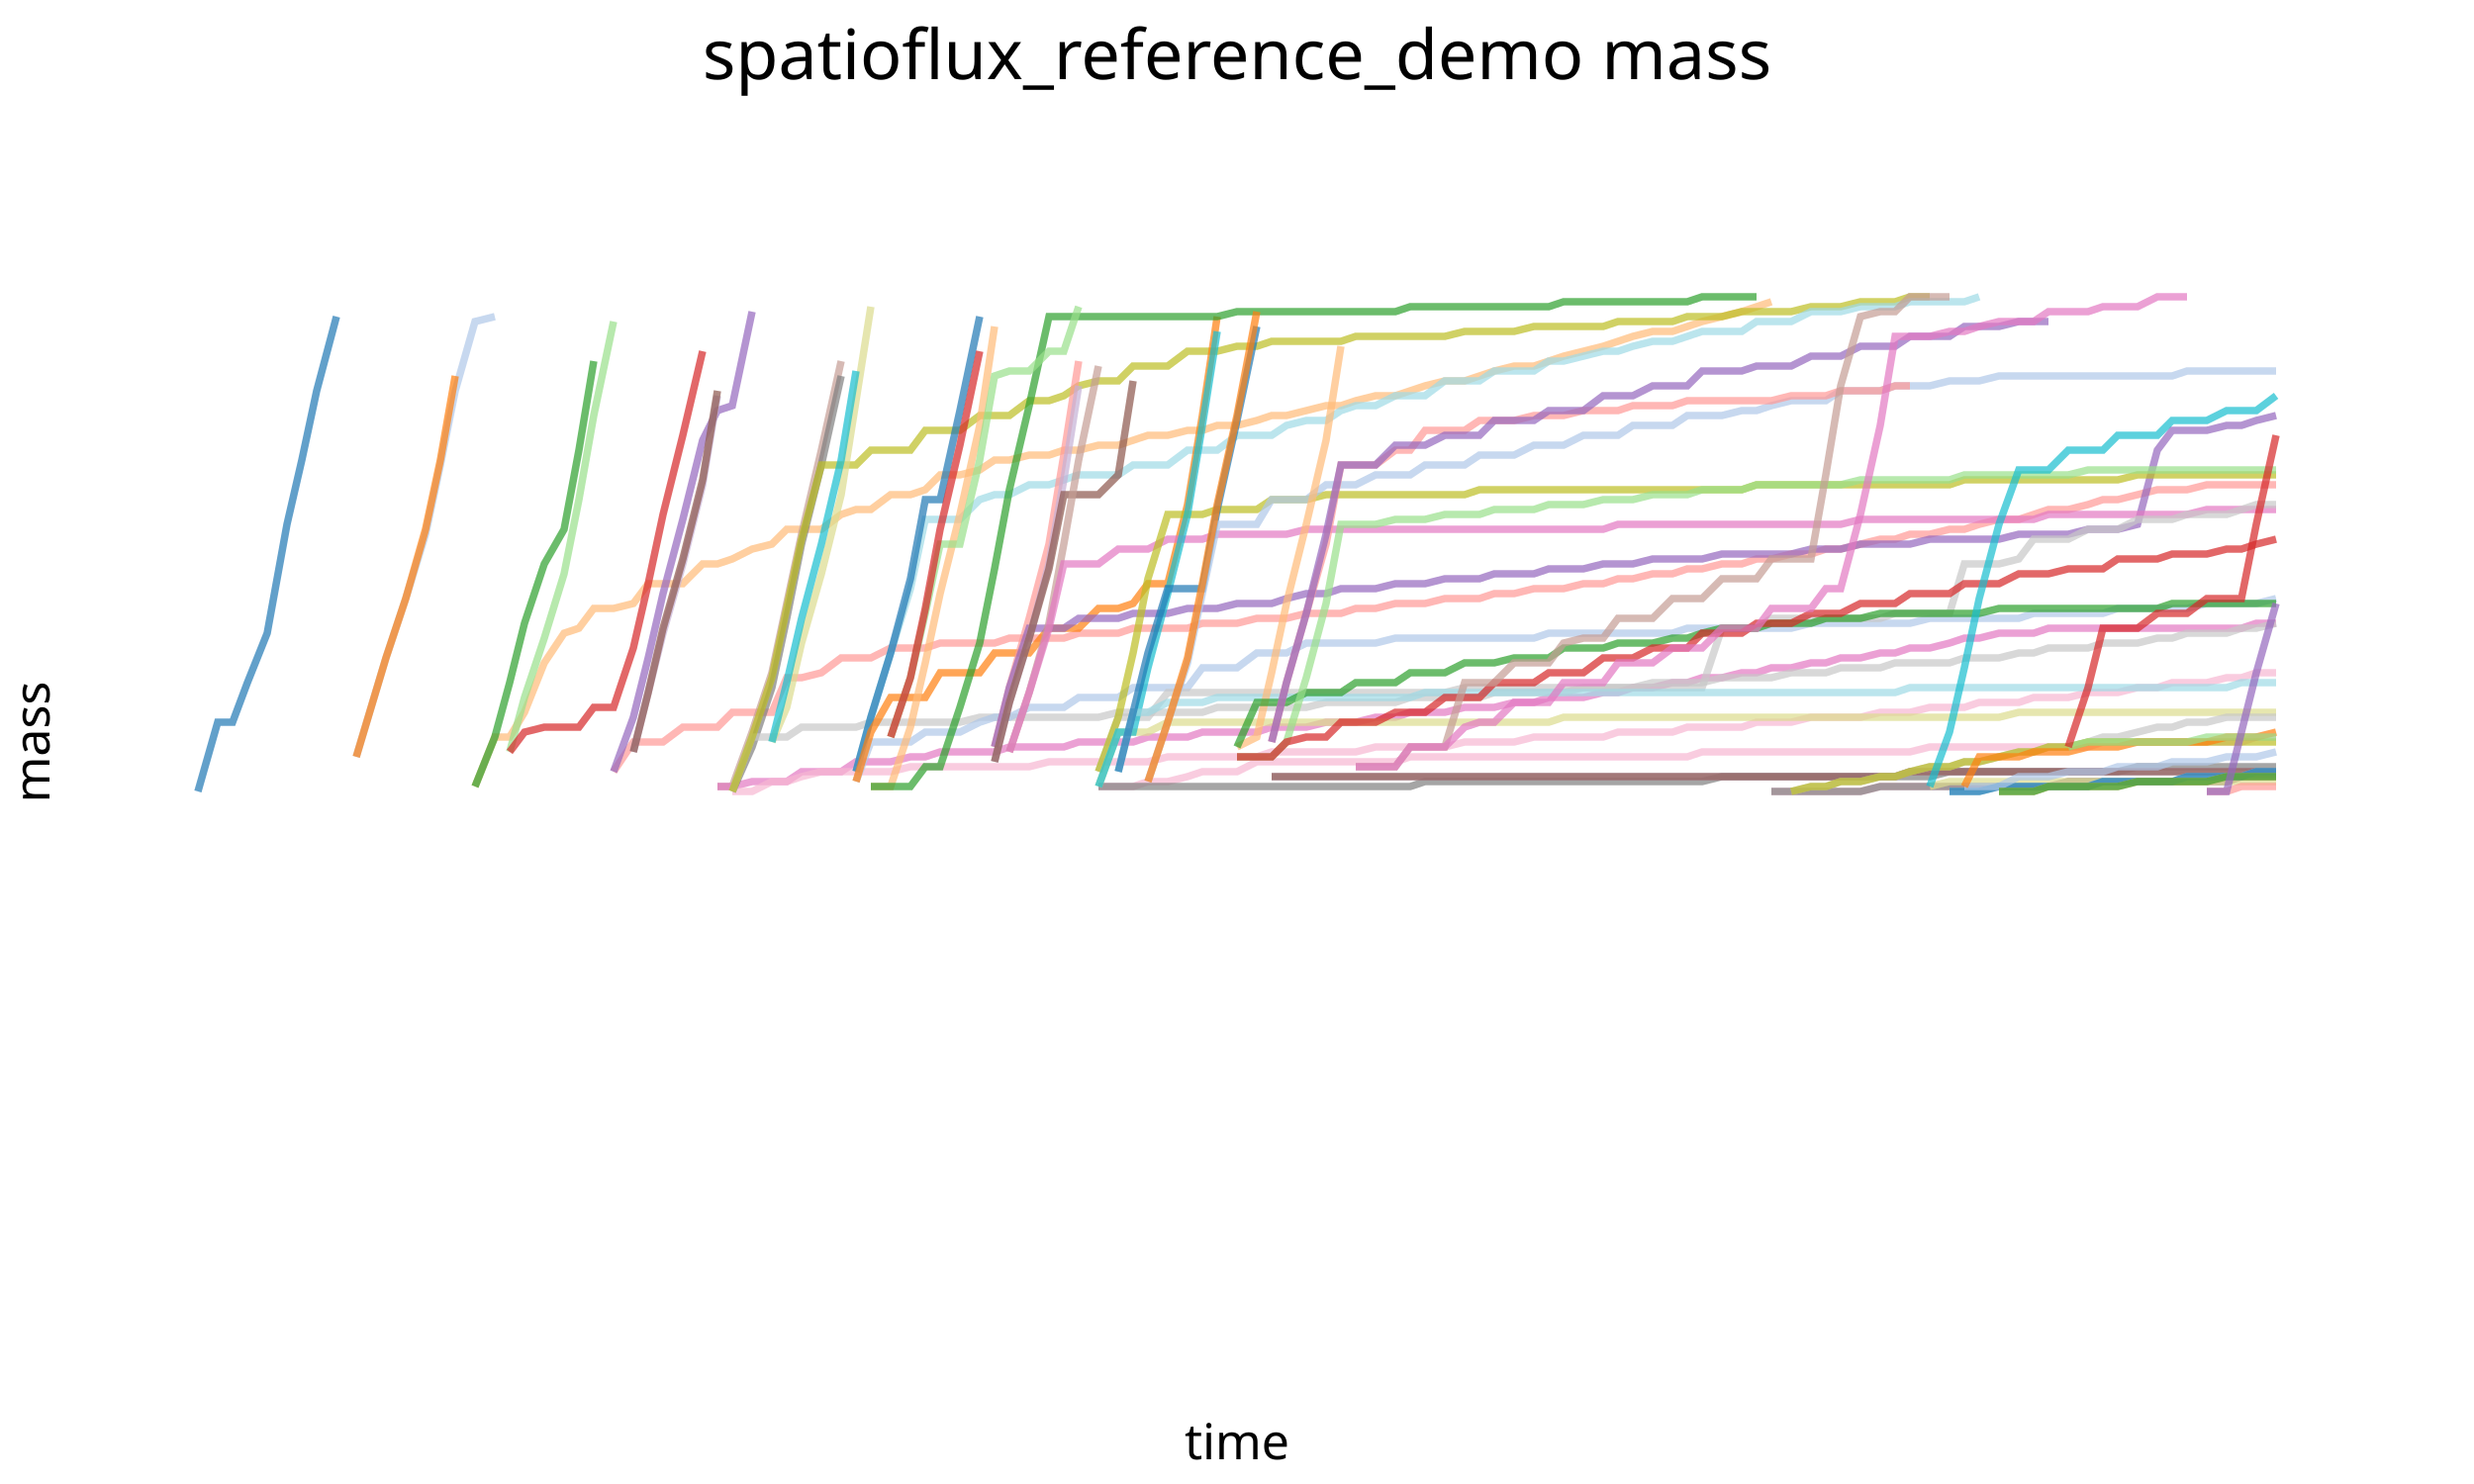
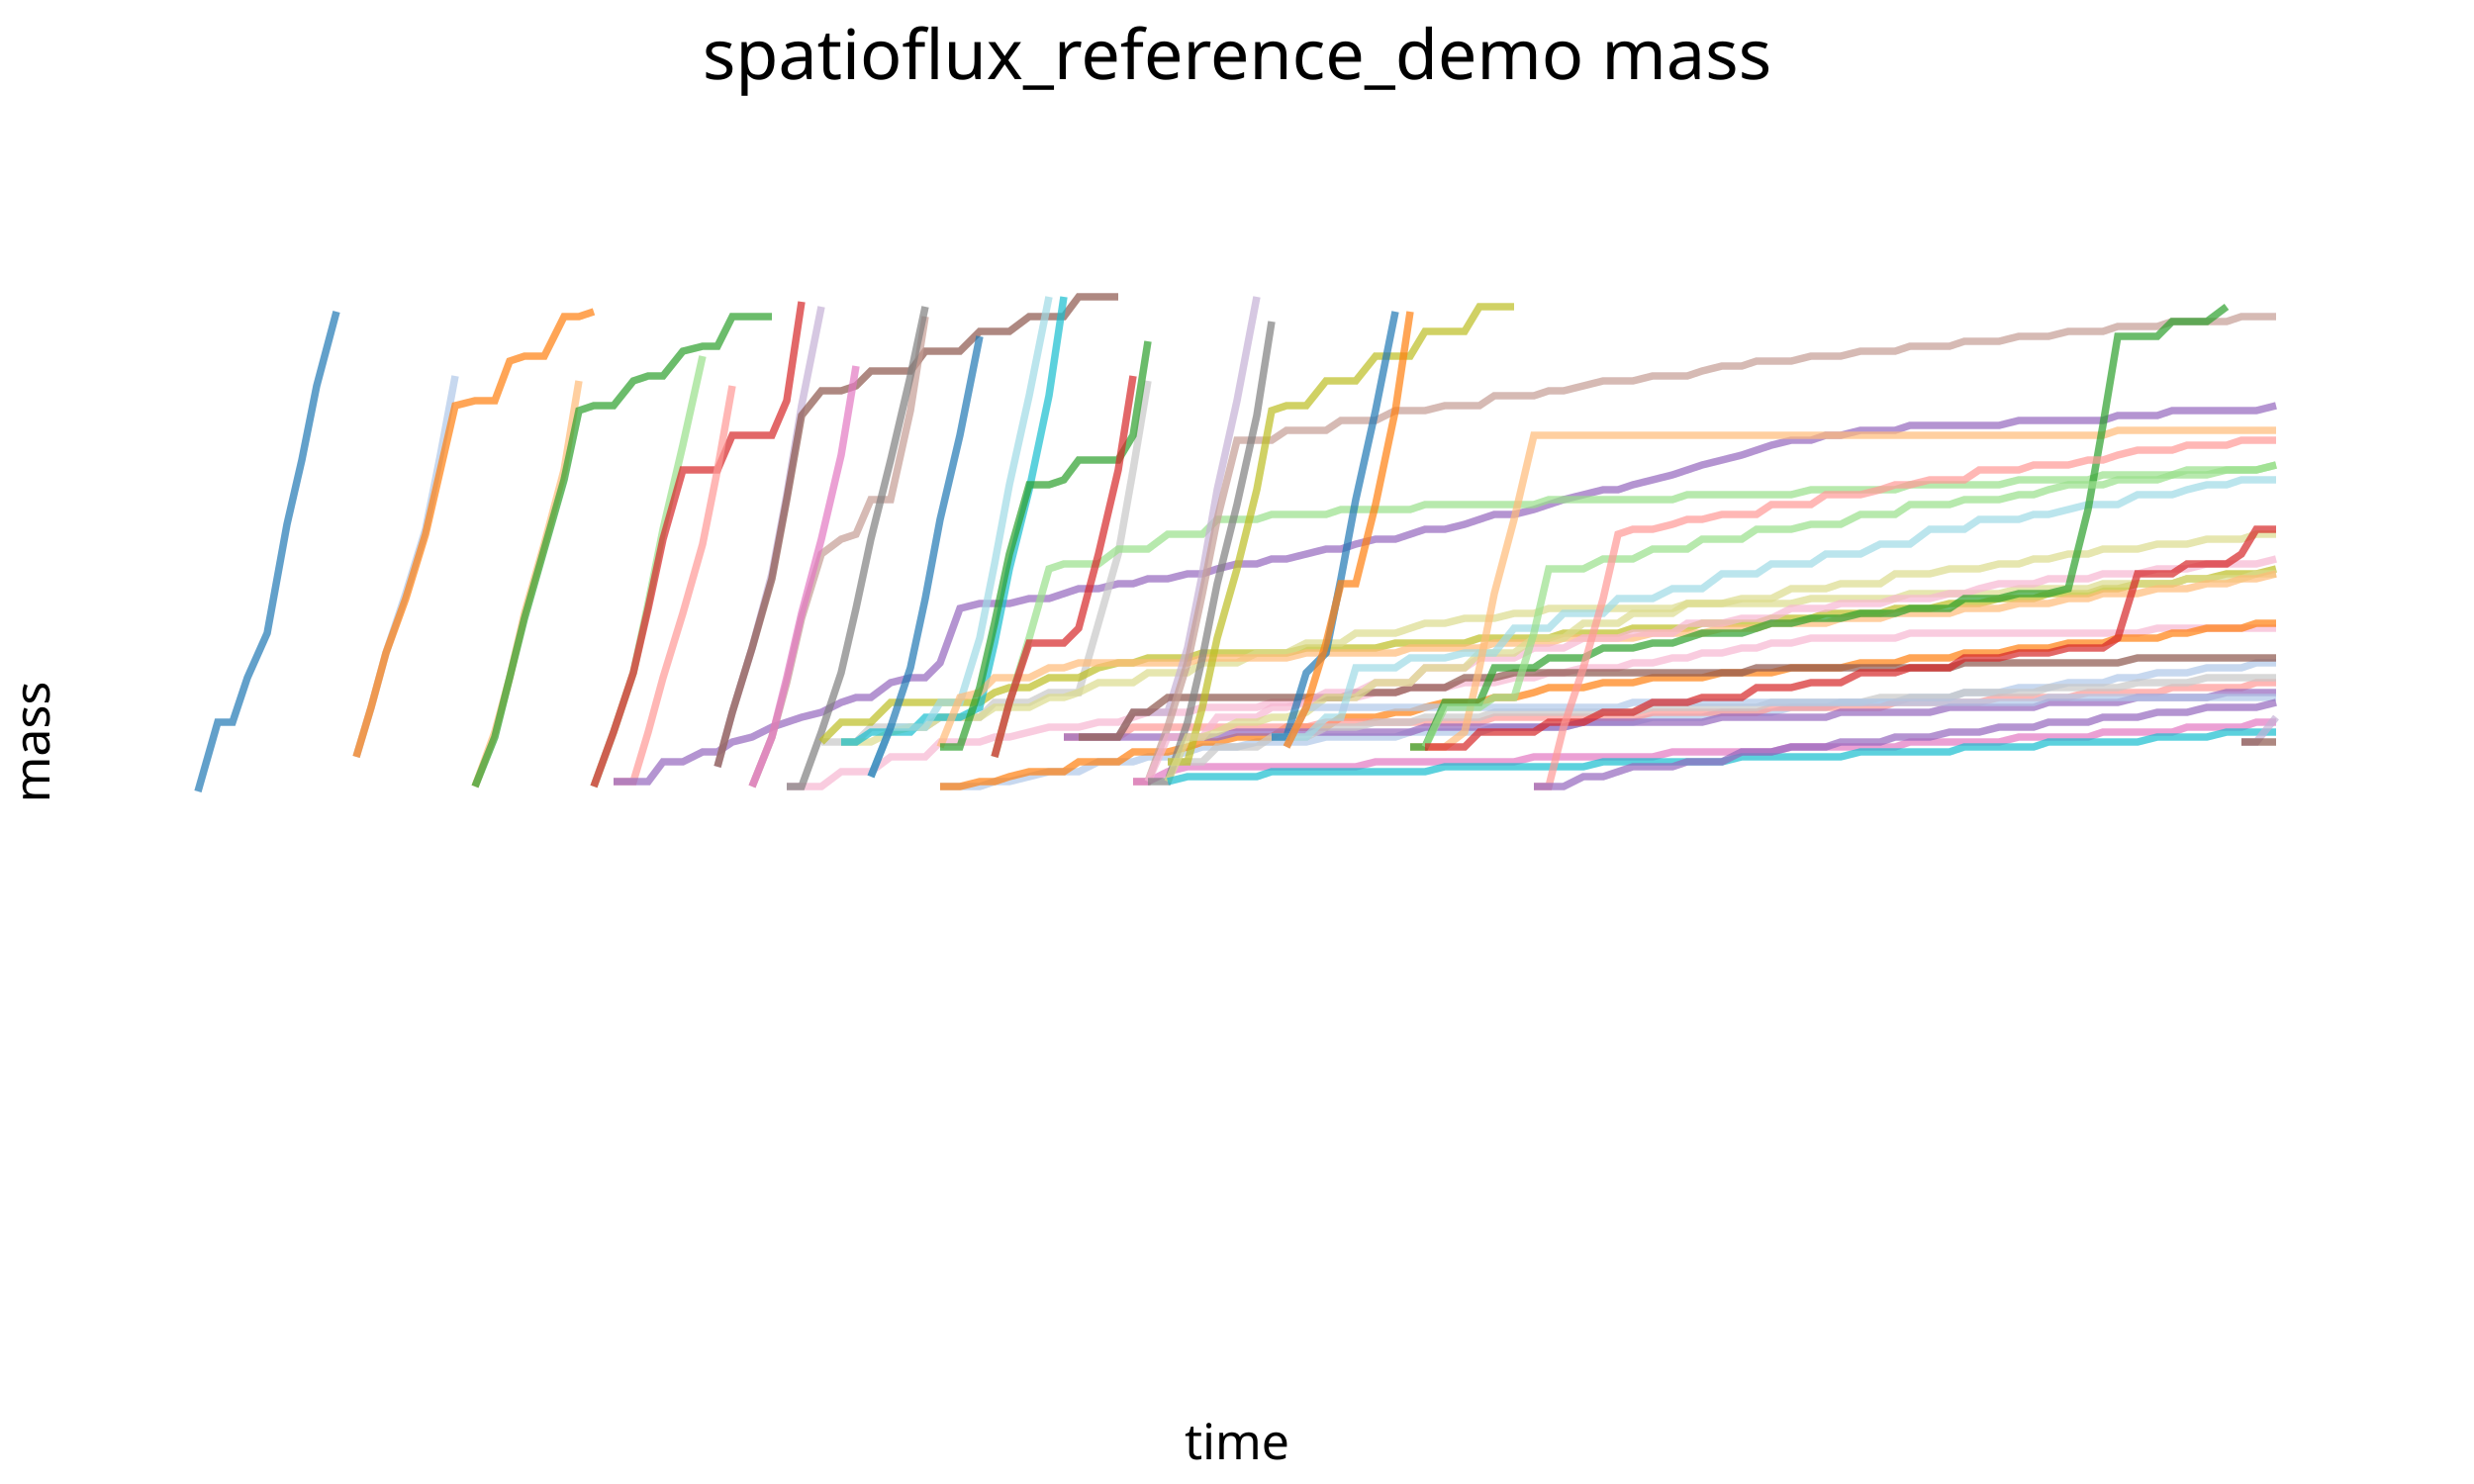
<svg xmlns="http://www.w3.org/2000/svg" width="500" height="300" viewBox="0 0 500 300">
  <rect width="500" height="300" fill="white" />
  <text x="250" y="16" text-anchor="middle" font-size="14" font-family="sans-serif">spatioflux_reference_demo mass</text>
  <text x="250" y="295" text-anchor="middle" font-size="10" font-family="sans-serif">time</text>
  <text x="10" y="150" text-anchor="middle" font-size="10" font-family="sans-serif" transform="rotate(-90 10 150)">mass</text>
-   <polyline points="40,160 44,146 47,146 50,138 54,128 58,106 61,93 64,79 68,64" fill="none" stroke="rgb(31,119,180)" stroke-width="1.5" opacity="0.7" />
-   <polyline points="72,153 75,143 78,133 82,121 86,108 89,94 92,79 96,65 100,64" fill="none" stroke="rgb(175,199,232)" stroke-width="1.5" opacity="0.7" />
-   <polyline points="72,153 75,143 78,133 82,121 86,107 89,93 92,76" fill="none" stroke="rgb(255,127,14)" stroke-width="1.5" opacity="0.7" />
-   <polyline points="96,159 100,149 103,149 106,144 110,134 114,128 117,127 120,123 124,123 128,122 131,118 134,118 138,118 142,114 145,114 148,113 152,111 156,110 159,107 162,107 166,107 170,104 173,103 176,103 180,100 184,100 187,99 190,96 194,96 198,95 201,93 204,93 208,92 212,92 215,91 218,91 222,90 226,90 229,89 232,88 236,88 240,87 243,87 246,86 250,86 254,85 257,84 260,84 264,83 268,82 271,82 274,81 278,80 282,80 285,79 288,78 292,77 296,77 299,76 302,75 306,74 310,74 313,73 316,72 320,71 324,70 327,69 330,68 334,67 338,67 341,66 344,65 348,64 352,63 355,62 358,61" fill="none" stroke="rgb(255,187,120)" stroke-width="1.5" opacity="0.7" />
-   <polyline points="96,159 100,149 103,138 106,126 110,114 114,107 117,91 120,73" fill="none" stroke="rgb(44,160,44)" stroke-width="1.5" opacity="0.7" />
-   <polyline points="103,152 106,141 110,129 114,116 117,101 120,84 124,65" fill="none" stroke="rgb(152,223,138)" stroke-width="1.5" opacity="0.7" />
-   <polyline points="103,152 106,148 110,147 114,147 117,147 120,143 124,143 128,131 131,118 134,104 138,88 142,71" fill="none" stroke="rgb(214,39,40)" stroke-width="1.5" opacity="0.7" />
-   <polyline points="124,156 128,150 131,150 134,150 138,147 142,147 145,147 148,144 152,144 156,144 159,137 162,137 166,136 170,133 173,133 176,133 180,131 184,131 187,131 190,130 194,130 198,130 201,130 204,129 208,129 212,129 215,129 218,128 222,128 226,128 229,127 232,127 236,127 240,127 243,126 246,126 250,126 254,125 257,125 260,125 264,124 268,124 271,124 274,123 278,123 282,122 285,122 288,122 292,121 296,121 299,121 302,120 306,120 310,119 313,119 316,119 320,118 324,118 327,117 330,117 334,116 338,116 341,115 344,115 348,114 352,114 355,113 358,113 362,112 366,112 369,111 372,111 376,110 380,109 383,109 386,108 390,108 394,107 397,107 400,106 404,105 408,105 411,104 414,103 418,103 422,102 425,101 428,101 432,100 436,99 439,99 442,99 446,98 450,98 453,98 456,98 460,98" fill="none" stroke="rgb(255,152,150)" stroke-width="1.5" opacity="0.7" />
-   <polyline points="124,156 128,145 131,133 134,120 138,105 142,89 145,83 148,82 152,63" fill="none" stroke="rgb(148,103,189)" stroke-width="1.5" opacity="0.7" />
-   <polyline points="128,152 131,140 134,128 138,114 142,98 145,80" fill="none" stroke="rgb(197,176,213)" stroke-width="1.5" opacity="0.7" />
-   <polyline points="128,152 131,140 134,127 138,113 142,97 145,79" fill="none" stroke="rgb(140,86,75)" stroke-width="1.5" opacity="0.7" />
-   <polyline points="145,159 148,159 152,148 156,136 159,122 162,108 166,91 170,73" fill="none" stroke="rgb(196,156,148)" stroke-width="1.5" opacity="0.7" />
-   <polyline points="145,159 148,159 152,158 156,158 159,158 162,156 166,156 170,156 173,154 176,154 180,154 184,153 187,153 190,152 194,152 198,152 201,152 204,151 208,151 212,151 215,151 218,150 222,150 226,150 229,150 232,149 236,149 240,149 243,148 246,148 250,148 254,148 257,147 260,147 264,147 268,146 271,146 274,146 278,145 282,145 285,144 288,144 292,144 296,143 299,143 302,143 306,142 310,142 313,141 316,141 320,141 324,140 327,140 330,139 334,139 338,138 341,138 344,137 348,137 352,136 355,136 358,135 362,135 366,134 369,134 372,133 376,133 380,132 383,132 386,131 390,131 394,130 397,129 400,129 404,128 408,128 411,128 414,127 418,127 422,127 425,127 428,127 432,127 436,127 439,127 442,127 446,127 450,127 453,127 456,126 460,126" fill="none" stroke="rgb(227,119,194)" stroke-width="1.5" opacity="0.7" />
-   <polyline points="148,160 152,160 156,158 159,158 162,157 166,156 170,156 173,156 176,156 180,156 184,155 187,155 190,155 194,155 198,155 201,155 204,155 208,155 212,154 215,154 218,154 222,154 226,154 229,154 232,154 236,153 240,153 243,153 246,153 250,153 254,153 257,152 260,152 264,152 268,152 271,152 274,152 278,151 282,151 285,151 288,151 292,151 296,150 299,150 302,150 306,150 310,149 313,149 316,149 320,149 324,149 327,148 330,148 334,148 338,148 341,147 344,147 348,147 352,147 355,146 358,146 362,146 366,145 369,145 372,145 376,145 380,144 383,144 386,144 390,143 394,143 397,143 400,142 404,142 408,142 411,141 414,141 418,141 422,140 425,140 428,140 432,139 436,139 439,138 442,138 446,138 450,137 453,137 456,136 460,136" fill="none" stroke="rgb(247,182,210)" stroke-width="1.5" opacity="0.7" />
-   <polyline points="148,160 152,151 156,139 159,125 162,110 166,94 170,76" fill="none" stroke="rgb(127,127,127)" stroke-width="1.5" opacity="0.7" />
-   <polyline points="148,160 152,149 156,149 159,149 162,147 166,147 170,147 173,147 176,146 180,146 184,146 187,146 190,146 194,146 198,145 201,145 204,145 208,145 212,145 215,145 218,145 222,145 226,144 229,144 232,144 236,144 240,144 243,144 246,143 250,143 254,143 257,143 260,143 264,143 268,142 271,142 274,142 278,142 282,142 285,141 288,141 292,141 296,141 299,141 302,140 306,140 310,140 313,140 316,140 320,139 324,139 327,139 330,139 334,138 338,138 341,138 344,138 348,137 352,137 355,137 358,137 362,136 366,136 369,136 372,135 376,135 380,135 383,134 386,134 390,134 394,134 397,133 400,133 404,133 408,132 411,132 414,131 418,131 422,131 425,130 428,130 432,130 436,129 439,129 442,128 446,128 450,128 453,127 456,127 460,126" fill="none" stroke="rgb(199,199,199)" stroke-width="1.5" opacity="0.7" />
-   <polyline points="148,160 152,149 156,137 159,123 162,109 166,94 170,94 173,94 176,91 180,91 184,91 187,87 190,87 194,87 198,84 201,84 204,84 208,81 212,81 215,80 218,78 222,77 226,77 229,74 232,74 236,74 240,71 243,71 246,71 250,70 254,70 257,69 260,69 264,69 268,69 271,69 274,68 278,68 282,68 285,68 288,68 292,68 296,67 299,67 302,67 306,67 310,66 313,66 316,66 320,66 324,66 327,65 330,65 334,65 338,65 341,64 344,64 348,64 352,63 355,63 358,63 362,63 366,62 369,62 372,62 376,61 380,61 383,61 386,60 390,60" fill="none" stroke="rgb(188,189,34)" stroke-width="1.5" opacity="0.7" />
-   <polyline points="156,150 159,143 162,130 166,116 170,100 173,81 176,62" fill="none" stroke="rgb(219,219,141)" stroke-width="1.5" opacity="0.7" />
-   <polyline points="156,150 159,138 162,125 166,110 170,93 173,75" fill="none" stroke="rgb(23,190,207)" stroke-width="1.5" opacity="0.7" />
-   <polyline points="173,156 176,145 180,132 184,119 187,105 190,105 194,105 198,101 201,100 204,100 208,98 212,98 215,97 218,96 222,96 226,96 229,94 232,94 236,94 240,91 243,91 246,91 250,88 254,88 257,88 260,86 264,85 268,85 271,83 274,82 278,82 282,80 285,80 288,80 292,77 296,77 299,77 302,75 306,75 310,75 313,73 316,73 320,72 324,71 327,71 330,70 334,69 338,69 341,68 344,67 348,67 352,67 355,65 358,65 362,65 366,63 369,63 372,63 376,62 380,62 383,62 386,61 390,61 394,61 397,61 400,60" fill="none" stroke="rgb(158,218,229)" stroke-width="1.5" opacity="0.7" />
-   <polyline points="173,156 176,145 180,132 184,117 187,101 190,101 194,83 198,64" fill="none" stroke="rgb(31,119,180)" stroke-width="1.5" opacity="0.7" />
-   <polyline points="173,158 176,150 180,150 184,150 187,148 190,148 194,148 198,146 201,145 204,145 208,143 212,143 215,143 218,141 222,141 226,141 229,139 232,139 236,139 240,139 243,135 246,135 250,135 254,132 257,132 260,132 264,130 268,130 271,130 274,130 278,130 282,129 285,129 288,129 292,129 296,129 299,129 302,129 306,129 310,129 313,128 316,128 320,128 324,128 327,128 330,128 334,128 338,128 341,127 344,127 348,127 352,127 355,127 358,127 362,127 366,126 369,126 372,126 376,126 380,126 383,126 386,126 390,125 394,125 397,125 400,125 404,125 408,125 411,124 414,124 418,124 422,124 425,124 428,123 432,123 436,123 439,123 442,123 446,122 450,122 453,122 456,122 460,121" fill="none" stroke="rgb(175,199,232)" stroke-width="1.5" opacity="0.7" />
-   <polyline points="173,158 176,148 180,141 184,141 187,141 190,136 194,136 198,136 201,132 204,132 208,132 212,127 215,127 218,127 222,123 226,123 229,122 232,118 236,118 240,102 243,84 246,64" fill="none" stroke="rgb(255,127,14)" stroke-width="1.5" opacity="0.7" />
-   <polyline points="176,159 180,159 184,147 187,134 190,120 194,104 198,86 201,66" fill="none" stroke="rgb(255,187,120)" stroke-width="1.5" opacity="0.7" />
-   <polyline points="176,159 180,159 184,159 187,155 190,155 194,143 198,130 201,115 204,99 208,82 212,64 215,64 218,64 222,64 226,64 229,64 232,64 236,64 240,64 243,64 246,64 250,63 254,63 257,63 260,63 264,63 268,63 271,63 274,63 278,63 282,63 285,62 288,62 292,62 296,62 299,62 302,62 306,62 310,62 313,62 316,61 320,61 324,61 327,61 330,61 334,61 338,61 341,61 344,60 348,60 352,60 355,60" fill="none" stroke="rgb(44,160,44)" stroke-width="1.5" opacity="0.7" />
-   <polyline points="180,149 184,137 187,124 190,110 194,110 198,93 201,76 204,75 208,75 212,71 215,71 218,62" fill="none" stroke="rgb(152,223,138)" stroke-width="1.5" opacity="0.7" />
-   <polyline points="180,149 184,137 187,123 190,107 194,90 198,71" fill="none" stroke="rgb(214,39,40)" stroke-width="1.5" opacity="0.7" />
-   <polyline points="201,151 204,139 208,125 212,110 215,92 218,73" fill="none" stroke="rgb(255,152,150)" stroke-width="1.5" opacity="0.7" />
-   <polyline points="201,151 204,139 208,127 212,127 215,127 218,125 222,125 226,125 229,124 232,124 236,124 240,123 243,123 246,123 250,122 254,122 257,122 260,121 264,120 268,120 271,119 274,119 278,119 282,118 285,118 288,118 292,117 296,117 299,117 302,116 306,116 310,116 313,115 316,115 320,115 324,114 327,114 330,114 334,113 338,113 341,113 344,113 348,112 352,112 355,112 358,112 362,112 366,111 369,111 372,111 376,110 380,110 383,110 386,110 390,109 394,109 397,109 400,109 404,109 408,108 411,108 414,108 418,108 422,107 425,107 428,107 432,106 436,91 439,87 442,87 446,87 450,86 453,86 456,85 460,84" fill="none" stroke="rgb(148,103,189)" stroke-width="1.5" opacity="0.7" />
-   <polyline points="201,154 204,142 208,129 212,114 215,97 218,78" fill="none" stroke="rgb(197,176,213)" stroke-width="1.5" opacity="0.7" />
-   <polyline points="201,154 204,142 208,129 212,115 215,100 218,100 222,100 226,96 229,77" fill="none" stroke="rgb(140,86,75)" stroke-width="1.5" opacity="0.7" />
-   <polyline points="204,152 208,140 212,126 215,110 218,93 222,74" fill="none" stroke="rgb(196,156,148)" stroke-width="1.5" opacity="0.7" />
-   <polyline points="204,152 208,140 212,127 215,114 218,114 222,114 226,111 229,111 232,111 236,109 240,109 243,109 246,108 250,108 254,108 257,108 260,108 264,107 268,107 271,107 274,107 278,107 282,107 285,107 288,107 292,107 296,107 299,107 302,107 306,107 310,107 313,107 316,107 320,107 324,107 327,106 330,106 334,106 338,106 341,106 344,106 348,106 352,106 355,106 358,106 362,106 366,106 369,106 372,106 376,105 380,105 383,105 386,105 390,105 394,105 397,105 400,105 404,105 408,105 411,105 414,104 418,104 422,104 425,104 428,104 432,104 436,104 439,104 442,104 446,103 450,103 453,103 456,103 460,103" fill="none" stroke="rgb(227,119,194)" stroke-width="1.5" opacity="0.7" />
-   <polyline points="222,159 226,159 229,159 232,158 236,158 240,157 243,156 246,156 250,156 254,154 257,154 260,154 264,154 268,154 271,154 274,154 278,154 282,154 285,153 288,153 292,153 296,153 299,153 302,153 306,153 310,153 313,153 316,153 320,153 324,153 327,153 330,153 334,153 338,153 341,153 344,152 348,152 352,152 355,152 358,152 362,152 366,152 369,152 372,152 376,152 380,152 383,152 386,152 390,151 394,151 397,151 400,151 404,151 408,151 411,151 414,151 418,151 422,151 425,150 428,150 432,150 436,150 439,150 442,150 446,150 450,150 453,150 456,149 460,149" fill="none" stroke="rgb(247,182,210)" stroke-width="1.5" opacity="0.7" />
-   <polyline points="222,159 226,159 229,159 232,159 236,159 240,159 243,159 246,159 250,159 254,159 257,159 260,159 264,159 268,159 271,159 274,159 278,159 282,159 285,159 288,158 292,158 296,158 299,158 302,158 306,158 310,158 313,158 316,158 320,158 324,158 327,158 330,158 334,158 338,158 341,158 344,158 348,157 352,157 355,157 358,157 362,157 366,157 369,157 372,157 376,157 380,157 383,157 386,157 390,157 394,156 397,156 400,156 404,156 408,156 411,156 414,156 418,156 422,156 425,156 428,156 432,155 436,155 439,155 442,155 446,155 450,155 453,155 456,155 460,155" fill="none" stroke="rgb(127,127,127)" stroke-width="1.5" opacity="0.7" />
-   <polyline points="222,156 226,145 229,145 232,145 236,140 240,140 243,140 246,140 250,140 254,140 257,140 260,140 264,140 268,140 271,140 274,140 278,140 282,140 285,140 288,140 292,140 296,139 299,139 302,139 306,139 310,139 313,139 316,139 320,139 324,139 327,139 330,139 334,139 338,139 341,139 344,139 348,127 352,127 355,127 358,125 362,125 366,125 369,125 372,125 376,125 380,125 383,124 386,124 390,124 394,124 397,114 400,114 404,114 408,113 411,109 414,109 418,109 422,107 425,107 428,107 432,105 436,105 439,105 442,104 446,104 450,104 453,103 456,102 460,102" fill="none" stroke="rgb(199,199,199)" stroke-width="1.5" opacity="0.7" />
-   <polyline points="222,156 226,145 229,132 232,117 236,104 240,104 243,104 246,103 250,103 254,103 257,101 260,101 264,101 268,100 271,100 274,100 278,100 282,100 285,100 288,100 292,100 296,100 299,99 302,99 306,99 310,99 313,99 316,99 320,99 324,99 327,99 330,99 334,99 338,99 341,99 344,99 348,99 352,99 355,98 358,98 362,98 366,98 369,98 372,98 376,98 380,98 383,98 386,98 390,98 394,98 397,97 400,97 404,97 408,97 411,97 414,97 418,97 422,97 425,97 428,97 432,96 436,96 439,96 442,96 446,96 450,96 453,96 456,96 460,96" fill="none" stroke="rgb(188,189,34)" stroke-width="1.5" opacity="0.7" />
-   <polyline points="222,159 226,148 229,148 232,148 236,146 240,146 243,146 246,146 250,146 254,146 257,146 260,146 264,146 268,146 271,146 274,146 278,146 282,146 285,146 288,146 292,146 296,146 299,146 302,146 306,146 310,146 313,146 316,145 320,145 324,145 327,145 330,145 334,145 338,145 341,145 344,145 348,145 352,145 355,145 358,145 362,145 366,145 369,145 372,145 376,145 380,145 383,145 386,145 390,145 394,145 397,145 400,145 404,145 408,144 411,144 414,144 418,144 422,144 425,144 428,144 432,144 436,144 439,144 442,144 446,144 450,144 453,144 456,144 460,144" fill="none" stroke="rgb(219,219,141)" stroke-width="1.5" opacity="0.7" />
-   <polyline points="222,159 226,148 229,148 232,135 236,120 240,104 243,86 246,67" fill="none" stroke="rgb(23,190,207)" stroke-width="1.5" opacity="0.7" />
-   <polyline points="226,156 229,144 232,144 236,142 240,142 243,142 246,141 250,141 254,141 257,141 260,141 264,141 268,141 271,141 274,141 278,141 282,141 285,141 288,140 292,140 296,140 299,140 302,140 306,140 310,140 313,140 316,140 320,140 324,140 327,140 330,140 334,140 338,140 341,140 344,140 348,140 352,140 355,140 358,140 362,140 366,140 369,140 372,140 376,140 380,140 383,140 386,139 390,139 394,139 397,139 400,139 404,139 408,139 411,139 414,139 418,139 422,139 425,139 428,139 432,139 436,139 439,139 442,139 446,139 450,139 453,138 456,138 460,138" fill="none" stroke="rgb(158,218,229)" stroke-width="1.5" opacity="0.7" />
-   <polyline points="226,156 229,144 232,132 236,119 240,119 243,119 246,103 250,85 254,66" fill="none" stroke="rgb(31,119,180)" stroke-width="1.5" opacity="0.7" />
-   <polyline points="232,158 236,146 240,134 243,120 246,106 250,106 254,106 257,101 260,101 264,101 268,98 271,98 274,98 278,96 282,96 285,96 288,94 292,94 296,94 299,92 302,92 306,92 310,90 313,90 316,90 320,88 324,88 327,88 330,86 334,86 338,86 341,84 344,84 348,84 352,83 355,83 358,82 362,81 366,81 369,81 372,79 376,79 380,79 383,78 386,78 390,78 394,77 397,77 400,77 404,76 408,76 411,76 414,76 418,76 422,76 425,76 428,76 432,76 436,76 439,76 442,75 446,75 450,75 453,75 456,75 460,75" fill="none" stroke="rgb(175,199,232)" stroke-width="1.5" opacity="0.7" />
-   <polyline points="232,158 236,146 240,133 243,118 246,102 250,84 254,63" fill="none" stroke="rgb(255,127,14)" stroke-width="1.5" opacity="0.7" />
-   <polyline points="250,151 254,149 257,136 260,122 264,106 268,89 271,70" fill="none" stroke="rgb(255,187,120)" stroke-width="1.5" opacity="0.7" />
-   <polyline points="250,151 254,142 257,142 260,142 264,140 268,140 271,140 274,138 278,138 282,138 285,136 288,136 292,136 296,134 299,134 302,134 306,133 310,133 313,133 316,131 320,131 324,131 327,130 330,130 334,130 338,129 341,129 344,128 348,127 352,127 355,127 358,126 362,126 366,126 369,125 372,125 376,125 380,124 383,124 386,124 390,124 394,124 397,124 400,124 404,123 408,123 411,123 414,123 418,123 422,123 425,123 428,123 432,123 436,123 439,122 442,122 446,122 450,122 453,122 456,122 460,122" fill="none" stroke="rgb(44,160,44)" stroke-width="1.5" opacity="0.7" />
-   <polyline points="250,153 254,153 257,153 260,150 264,137 268,122 271,106 274,106 278,106 282,105 285,105 288,105 292,104 296,104 299,104 302,103 306,103 310,103 313,102 316,102 320,102 324,101 327,101 330,101 334,100 338,100 341,100 344,99 348,99 352,99 355,98 358,98 362,98 366,98 369,98 372,98 376,97 380,97 383,97 386,97 390,97 394,97 397,96 400,96 404,96 408,96 411,96 414,96 418,96 422,95 425,95 428,95 432,95 436,95 439,95 442,95 446,95 450,95 453,95 456,95 460,95" fill="none" stroke="rgb(152,223,138)" stroke-width="1.5" opacity="0.7" />
-   <polyline points="250,153 254,153 257,153 260,150 264,149 268,149 271,146 274,146 278,146 282,144 285,144 288,144 292,141 296,141 299,141 302,138 306,138 310,138 313,136 316,136 320,136 324,133 327,133 330,133 334,131 338,131 341,131 344,128 348,128 352,128 355,126 358,126 362,126 366,124 369,124 372,124 376,122 380,122 383,122 386,120 390,120 394,120 397,118 400,118 404,118 408,116 411,116 414,116 418,115 422,115 425,115 428,113 432,113 436,113 439,112 442,112 446,112 450,111 453,111 456,110 460,109" fill="none" stroke="rgb(214,39,40)" stroke-width="1.5" opacity="0.7" />
-   <polyline points="257,150 260,138 264,124 268,110 271,94 274,94 278,94 282,91 285,91 288,87 292,87 296,87 299,85 302,85 306,85 310,84 313,84 316,84 320,83 324,83 327,83 330,82 334,82 338,82 341,81 344,81 348,81 352,81 355,81 358,81 362,80 366,80 369,80 372,79 376,79 380,79 383,78 386,78" fill="none" stroke="rgb(255,152,150)" stroke-width="1.5" opacity="0.7" />
-   <polyline points="257,150 260,138 264,124 268,108 271,94 274,94 278,94 282,90 285,90 288,90 292,88 296,88 299,88 302,85 306,85 310,85 313,83 316,83 320,83 324,80 327,80 330,80 334,78 338,78 341,78 344,75 348,75 352,75 355,74 358,74 362,74 366,72 369,72 372,72 376,70 380,70 383,70 386,68 390,68 394,68 397,66 400,66 404,66 408,65 411,65 414,65" fill="none" stroke="rgb(148,103,189)" stroke-width="1.5" opacity="0.7" />
-   <polyline points="257,157 260,157 264,157 268,157 271,157 274,157 278,157 282,157 285,157 288,157 292,157 296,157 299,157 302,157 306,157 310,157 313,157 316,157 320,157 324,157 327,157 330,157 334,157 338,157 341,157 344,157 348,157 352,157 355,157 358,157 362,157 366,157 369,157 372,157 376,157 380,157 383,157 386,156 390,156 394,156 397,156 400,156 404,156 408,156 411,156 414,156 418,156 422,156 425,156 428,156 432,156 436,156 439,156 442,156 446,156 450,156 453,156 456,156 460,156" fill="none" stroke="rgb(197,176,213)" stroke-width="1.5" opacity="0.7" />
-   <polyline points="257,157 260,157 264,157 268,157 271,157 274,157 278,157 282,157 285,157 288,157 292,157 296,157 299,157 302,157 306,157 310,157 313,157 316,157 320,157 324,157 327,157 330,157 334,157 338,157 341,157 344,157 348,157 352,157 355,157 358,157 362,157 366,157 369,157 372,157 376,157 380,157 383,157 386,156 390,156 394,156 397,156 400,156 404,156 408,156 411,156 414,156 418,156 422,156 425,156 428,156 432,156 436,156 439,156 442,156 446,156 450,156 453,156 456,156 460,156" fill="none" stroke="rgb(140,86,75)" stroke-width="1.5" opacity="0.7" />
-   <polyline points="274,155 278,155 282,155 285,151 288,151 292,151 296,138 299,138 302,138 306,134 310,134 313,134 316,130 320,129 324,129 327,125 330,125 334,125 338,121 341,121 344,121 348,117 352,117 355,117 358,113 362,113 366,113 369,96 372,78 376,64 380,63 383,63 386,60 390,60 394,60" fill="none" stroke="rgb(196,156,148)" stroke-width="1.5" opacity="0.7" />
-   <polyline points="274,155 278,155 282,155 285,151 288,151 292,151 296,147 299,146 302,146 306,142 310,142 313,142 316,138 320,138 324,138 327,134 330,134 334,134 338,131 341,131 344,131 348,127 352,127 355,127 358,123 362,123 366,123 369,119 372,119 376,104 380,86 383,68 386,68 390,68 394,67 397,67 400,66 404,65 408,65 411,65 414,63 418,63 422,63 425,62 428,62 432,62 436,60 439,60 442,60" fill="none" stroke="rgb(227,119,194)" stroke-width="1.5" opacity="0.7" />
-   <polyline points="358,160 362,160 366,160 369,160 372,160 376,160 380,159 383,159 386,159 390,159 394,159 397,159 400,159 404,159 408,159 411,159 414,159 418,158 422,158 425,158 428,158 432,158 436,158 439,158 442,158 446,158 450,158 453,157 456,157 460,157" fill="none" stroke="rgb(247,182,210)" stroke-width="1.5" opacity="0.7" />
-   <polyline points="358,160 362,160 366,160 369,160 372,160 376,160 380,159 383,159 386,159 390,159 394,159 397,159 400,159 404,159 408,159 411,159 414,159 418,158 422,158 425,158 428,158 432,158 436,158 439,158 442,158 446,158 450,158 453,157 456,157 460,157" fill="none" stroke="rgb(127,127,127)" stroke-width="1.5" opacity="0.7" />
-   <polyline points="362,160 366,159 369,159 372,158 376,158 380,157 383,157 386,156 390,155 394,155 397,154 400,154 404,153 408,152 411,152 414,151 418,151 422,150 425,149 428,149 432,148 436,147 439,147 442,146 446,146 450,145 453,145 456,145 460,145" fill="none" stroke="rgb(199,199,199)" stroke-width="1.5" opacity="0.7" />
-   <polyline points="362,160 366,159 369,159 372,158 376,158 380,157 383,157 386,156 390,155 394,155 397,154 400,154 404,153 408,152 411,152 414,151 418,151 422,150 425,150 428,150 432,150 436,150 439,150 442,150 446,150 450,150 453,150 456,150 460,150" fill="none" stroke="rgb(188,189,34)" stroke-width="1.5" opacity="0.7" />
-   <polyline points="390,159 394,158 397,158 400,158 404,158 408,158 411,158 414,158 418,158 422,158 425,158 428,158 432,158 436,158 439,158 442,158 446,158 450,158 453,158 456,158 460,158" fill="none" stroke="rgb(219,219,141)" stroke-width="1.5" opacity="0.7" />
-   <polyline points="390,159 394,148 397,135 400,121 404,106 408,95 411,95 414,95 418,91 422,91 425,91 428,88 432,88 436,88 439,85 442,85 446,85 450,83 453,83 456,83 460,80" fill="none" stroke="rgb(23,190,207)" stroke-width="1.5" opacity="0.7" />
-   <polyline points="394,160 397,160 400,160 404,159 408,159 411,159 414,159 418,159 422,159 425,158 428,158 432,158 436,158 439,158 442,157 446,157 450,157 453,157 456,156 460,156" fill="none" stroke="rgb(158,218,229)" stroke-width="1.5" opacity="0.7" />
-   <polyline points="394,160 397,160 400,160 404,159 408,159 411,159 414,159 418,159 422,159 425,158 428,158 432,158 436,158 439,158 442,157 446,157 450,157 453,157 456,156 460,156" fill="none" stroke="rgb(31,119,180)" stroke-width="1.5" opacity="0.7" />
-   <polyline points="397,159 400,159 404,159 408,157 411,157 414,157 418,156 422,156 425,156 428,155 432,155 436,155 439,154 442,154 446,154 450,153 453,153 456,153 460,152" fill="none" stroke="rgb(175,199,232)" stroke-width="1.5" opacity="0.7" />
-   <polyline points="397,159 400,153 404,153 408,153 411,152 414,152 418,152 422,151 425,151 428,151 432,150 436,150 439,150 442,150 446,150 450,149 453,149 456,149 460,148" fill="none" stroke="rgb(255,127,14)" stroke-width="1.5" opacity="0.7" />
-   <polyline points="404,160 408,160 411,160 414,159 418,159 422,159 425,159 428,159 432,158 436,158 439,158 442,158 446,158 450,157 453,157 456,157 460,157" fill="none" stroke="rgb(255,187,120)" stroke-width="1.5" opacity="0.7" />
-   <polyline points="404,160 408,160 411,160 414,159 418,159 422,159 425,159 428,159 432,158 436,158 439,158 442,158 446,158 450,157 453,157 456,157 460,157" fill="none" stroke="rgb(44,160,44)" stroke-width="1.5" opacity="0.7" />
-   <polyline points="418,151 422,150 425,150 428,150 432,150 436,150 439,150 442,150 446,149 450,149 453,149 456,149 460,149" fill="none" stroke="rgb(152,223,138)" stroke-width="1.5" opacity="0.7" />
-   <polyline points="418,151 422,139 425,127 428,127 432,127 436,124 439,124 442,124 446,121 450,121 453,121 456,106 460,88" fill="none" stroke="rgb(214,39,40)" stroke-width="1.5" opacity="0.7" />
-   <polyline points="446,160 450,160 453,159 456,159 460,159" fill="none" stroke="rgb(255,152,150)" stroke-width="1.5" opacity="0.7" />
-   <polyline points="446,160 450,160 453,148 456,136 460,122" fill="none" stroke="rgb(148,103,189)" stroke-width="1.5" opacity="0.7" />
+   <polyline points="40,160 44,146 47,146 50,137 54,128 58,106 61,93 64,78 68,63" fill="none" stroke="rgb(31,119,180)" stroke-width="1.5" opacity="0.7" />
+   <polyline points="72,153 75,143 78,132 82,120 86,107 89,92 92,76" fill="none" stroke="rgb(175,199,232)" stroke-width="1.5" opacity="0.7" />
+   <polyline points="72,153 75,143 78,132 82,121 86,108 89,95 92,82 96,81 100,81 103,73 106,72 110,72 114,64 117,64 120,63" fill="none" stroke="rgb(255,127,14)" stroke-width="1.5" opacity="0.7" />
+   <polyline points="96,159 100,148 103,137 106,124 110,110 114,95 117,77" fill="none" stroke="rgb(255,187,120)" stroke-width="1.5" opacity="0.7" />
+   <polyline points="96,159 100,149 103,137 106,125 110,111 114,97 117,83 120,82 124,82 128,77 131,76 134,76 138,71 142,70 145,70 148,64 152,64 156,64" fill="none" stroke="rgb(44,160,44)" stroke-width="1.5" opacity="0.7" />
+   <polyline points="120,159 124,148 128,136 131,122 134,107 138,90 142,72" fill="none" stroke="rgb(152,223,138)" stroke-width="1.5" opacity="0.7" />
+   <polyline points="120,159 124,148 128,136 131,123 134,109 138,95 142,95 145,95 148,88 152,88 156,88 159,81 162,61" fill="none" stroke="rgb(214,39,40)" stroke-width="1.5" opacity="0.7" />
+   <polyline points="124,158 128,158 131,148 134,137 138,124 142,110 145,95 148,78" fill="none" stroke="rgb(255,152,150)" stroke-width="1.5" opacity="0.7" />
+   <polyline points="124,158 128,158 131,158 134,154 138,154 142,152 145,152 148,150 152,149 156,147 159,146 162,145 166,144 170,142 173,141 176,141 180,138 184,137 187,137 190,134 194,123 198,122 201,122 204,122 208,121 212,121 215,120 218,119 222,119 226,118 229,118 232,117 236,117 240,116 243,116 246,115 250,114 254,114 257,113 260,113 264,112 268,111 271,111 274,110 278,109 282,109 285,108 288,107 292,107 296,106 299,105 302,104 306,104 310,103 313,102 316,101 320,100 324,99 327,99 330,98 334,97 338,96 341,95 344,94 348,93 352,92 355,91 358,90 362,89 366,89 369,88 372,88 376,87 380,87 383,87 386,86 390,86 394,86 397,86 400,86 404,86 408,85 411,85 414,85 418,85 422,85 425,85 428,84 432,84 436,84 439,83 442,83 446,83 450,83 453,83 456,83 460,82" fill="none" stroke="rgb(148,103,189)" stroke-width="1.5" opacity="0.7" />
+   <polyline points="145,155 148,144 152,131 156,116 159,100 162,82 166,62" fill="none" stroke="rgb(197,176,213)" stroke-width="1.5" opacity="0.7" />
+   <polyline points="145,155 148,144 152,131 156,117 159,101 162,84 166,79 170,79 173,78 176,75 180,75 184,75 187,71 190,71 194,71 198,67 201,67 204,67 208,64 212,64 215,64 218,60 222,60 226,60" fill="none" stroke="rgb(140,86,75)" stroke-width="1.5" opacity="0.7" />
+   <polyline points="152,159 156,149 159,138 162,125 166,112 170,109 173,108 176,101 180,101 184,83 187,64" fill="none" stroke="rgb(196,156,148)" stroke-width="1.5" opacity="0.7" />
+   <polyline points="152,159 156,149 159,137 162,124 166,109 170,92 173,74" fill="none" stroke="rgb(227,119,194)" stroke-width="1.5" opacity="0.7" />
+   <polyline points="159,159 162,159 166,159 170,156 173,156 176,156 180,153 184,153 187,153 190,150 194,150 198,150 201,149 204,149 208,148 212,147 215,147 218,147 222,146 226,146 229,145 232,144 236,144 240,144 243,143 246,143 250,143 254,143 257,142 260,142 264,142 268,141 271,141 274,141 278,140 282,140 285,139 288,139 292,139 296,138 299,138 302,138 306,137 310,137 313,136 316,136 320,135 324,135 327,135 330,134 334,134 338,133 341,133 344,132 348,132 352,131 355,131 358,130 362,130 366,129 369,129 372,129 376,129 380,129 383,129 386,128 390,128 394,128 397,128 400,128 404,128 408,128 411,128 414,128 418,128 422,128 425,128 428,128 432,128 436,127 439,127 442,127 446,127 450,127 453,127 456,127 460,127" fill="none" stroke="rgb(247,182,210)" stroke-width="1.5" opacity="0.7" />
+   <polyline points="159,159 162,159 166,148 170,136 173,123 176,109 180,93 184,76 187,62" fill="none" stroke="rgb(127,127,127)" stroke-width="1.5" opacity="0.7" />
+   <polyline points="166,150 170,150 173,150 176,147 180,147 184,147 187,147 190,145 194,145 198,145 201,142 204,142 208,142 212,140 215,140 218,140 222,126 226,112 229,95 232,77" fill="none" stroke="rgb(199,199,199)" stroke-width="1.5" opacity="0.7" />
+   <polyline points="166,150 170,146 173,146 176,146 180,142 184,142 187,142 190,142 194,142 198,142 201,140 204,139 208,139 212,137 215,137 218,137 222,135 226,134 229,134 232,133 236,133 240,133 243,132 246,132 250,132 254,132 257,132 260,132 264,131 268,131 271,131 274,131 278,131 282,130 285,130 288,130 292,130 296,130 299,129 302,129 306,129 310,129 313,129 316,128 320,128 324,128 327,128 330,127 334,127 338,127 341,127 344,126 348,126 352,126 355,126 358,125 362,125 366,125 369,124 372,124 376,124 380,124 383,123 386,123 390,123 394,122 397,122 400,122 404,121 408,121 411,121 414,120 418,120 422,120 425,119 428,119 432,118 436,118 439,118 442,117 446,117 450,116 453,116 456,116 460,115" fill="none" stroke="rgb(188,189,34)" stroke-width="1.5" opacity="0.7" />
+   <polyline points="170,150 173,150 176,150 180,148 184,147 187,147 190,145 194,145 198,145 201,143 204,143 208,143 212,141 215,141 218,140 222,138 226,138 229,138 232,136 236,136 240,136 243,134 246,134 250,134 254,132 257,132 260,132 264,130 268,130 271,130 274,128 278,128 282,128 285,127 288,126 292,126 296,125 299,125 302,125 306,124 310,124 313,123 316,123 320,123 324,123 327,123 330,123 334,123 338,123 341,122 344,122 348,122 352,122 355,122 358,122 362,122 366,121 369,121 372,121 376,121 380,121 383,121 386,120 390,120 394,120 397,120 400,120 404,120 408,119 411,119 414,119 418,119 422,119 425,118 428,118 432,118 436,118 439,118 442,117 446,117 450,117 453,117 456,116 460,116" fill="none" stroke="rgb(219,219,141)" stroke-width="1.5" opacity="0.7" />
+   <polyline points="170,150 173,150 176,148 180,148 184,148 187,145 190,145 194,145 198,143 201,130 204,115 208,99 212,80 215,60" fill="none" stroke="rgb(23,190,207)" stroke-width="1.5" opacity="0.7" />
+   <polyline points="176,157 180,147 184,147 187,147 190,142 194,142 198,129 201,114 204,98 208,80 212,60" fill="none" stroke="rgb(158,218,229)" stroke-width="1.5" opacity="0.7" />
+   <polyline points="176,157 180,147 184,135 187,121 190,105 194,88 198,68" fill="none" stroke="rgb(31,119,180)" stroke-width="1.5" opacity="0.7" />
+   <polyline points="190,159 194,159 198,159 201,158 204,158 208,157 212,156 215,156 218,156 222,154 226,154 229,154 232,153 236,153 240,152 243,151 246,151 250,151 254,150 257,150 260,150 264,150 268,149 271,149 274,149 278,149 282,149 285,148 288,148 292,148 296,148 299,148 302,147 306,147 310,147 313,147 316,147 320,146 324,146 327,146 330,146 334,145 338,145 341,145 344,145 348,144 352,144 355,144 358,144 362,143 366,143 369,143 372,142 376,142 380,142 383,142 386,141 390,141 394,141 397,140 400,140 404,140 408,139 411,139 414,139 418,138 422,138 425,138 428,137 432,137 436,136 439,136 442,136 446,135 450,135 453,135 456,134 460,134" fill="none" stroke="rgb(175,199,232)" stroke-width="1.5" opacity="0.7" />
+   <polyline points="190,159 194,159 198,158 201,158 204,157 208,156 212,156 215,156 218,154 222,154 226,154 229,152 232,152 236,152 240,151 243,150 246,150 250,149 254,149 257,149 260,147 264,147 268,147 271,145 274,145 278,145 282,144 285,144 288,143 292,142 296,142 299,142 302,141 306,141 310,140 313,139 316,139 320,139 324,138 327,138 330,138 334,137 338,137 341,137 344,137 348,136 352,136 355,136 358,136 362,135 366,135 369,135 372,135 376,134 380,134 383,134 386,133 390,133 394,133 397,132 400,132 404,132 408,131 411,131 414,131 418,130 422,130 425,130 428,129 432,129 436,129 439,128 442,128 446,127 450,127 453,127 456,126 460,126" fill="none" stroke="rgb(255,127,14)" stroke-width="1.5" opacity="0.7" />
+   <polyline points="190,151 194,141 198,140 201,137 204,137 208,137 212,135 215,135 218,134 222,134 226,134 229,134 232,134 236,134 240,134 243,133 246,133 250,133 254,133 257,133 260,133 264,132 268,132 271,132 274,132 278,132 282,132 285,131 288,131 292,131 296,131 299,131 302,130 306,130 310,130 313,130 316,129 320,129 324,129 327,129 330,129 334,128 338,128 341,128 344,128 348,127 352,127 355,127 358,126 362,126 366,126 369,126 372,125 376,125 380,125 383,124 386,124 390,124 394,124 397,123 400,123 404,123 408,122 411,122 414,122 418,121 422,121 425,120 428,120 432,120 436,119 439,119 442,119 446,118 450,118 453,117 456,117 460,116" fill="none" stroke="rgb(255,187,120)" stroke-width="1.5" opacity="0.7" />
+   <polyline points="190,151 194,151 198,139 201,126 204,112 208,98 212,98 215,97 218,93 222,93 226,93 229,88 232,69" fill="none" stroke="rgb(44,160,44)" stroke-width="1.5" opacity="0.7" />
+   <polyline points="201,153 204,142 208,129 212,115 215,114 218,114 222,114 226,111 229,111 232,111 236,108 240,108 243,108 246,105 250,105 254,105 257,104 260,104 264,104 268,104 271,103 274,103 278,103 282,103 285,103 288,102 292,102 296,102 299,102 302,102 306,102 310,102 313,101 316,101 320,101 324,101 327,101 330,101 334,101 338,101 341,100 344,100 348,100 352,100 355,100 358,100 362,100 366,99 369,99 372,99 376,99 380,99 383,99 386,98 390,98 394,98 397,98 400,98 404,98 408,97 411,97 414,97 418,97 422,97 425,96 428,96 432,96 436,96 439,96 442,95 446,95 450,95 453,95 456,95 460,94" fill="none" stroke="rgb(152,223,138)" stroke-width="1.5" opacity="0.7" />
+   <polyline points="201,153 204,142 208,130 212,130 215,130 218,127 222,112 226,95 229,76" fill="none" stroke="rgb(214,39,40)" stroke-width="1.5" opacity="0.7" />
+   <polyline points="215,149 218,149 222,149 226,149 229,147 232,147 236,147 240,147 243,147 246,147 250,147 254,147 257,147 260,147 264,147 268,146 271,146 274,146 278,146 282,146 285,146 288,146 292,146 296,146 299,146 302,145 306,145 310,145 313,145 316,145 320,145 324,145 327,145 330,145 334,144 338,144 341,144 344,144 348,144 352,144 355,144 358,143 362,143 366,143 369,143 372,143 376,143 380,143 383,142 386,142 390,142 394,142 397,142 400,142 404,141 408,141 411,141 414,141 418,141 422,140 425,140 428,140 432,140 436,140 439,139 442,139 446,139 450,139 453,139 456,138 460,138" fill="none" stroke="rgb(255,152,150)" stroke-width="1.5" opacity="0.7" />
+   <polyline points="215,149 218,149 222,149 226,149 229,149 232,149 236,149 240,149 243,149 246,149 250,148 254,148 257,148 260,148 264,148 268,148 271,148 274,148 278,148 282,148 285,148 288,147 292,147 296,147 299,147 302,147 306,147 310,147 313,147 316,147 320,146 324,146 327,146 330,146 334,146 338,146 341,146 344,146 348,145 352,145 355,145 358,145 362,145 366,145 369,145 372,144 376,144 380,144 383,144 386,144 390,144 394,143 397,143 400,143 404,143 408,143 411,143 414,142 418,142 422,142 425,142 428,142 432,141 436,141 439,141 442,141 446,141 450,140 453,140 456,140 460,140" fill="none" stroke="rgb(148,103,189)" stroke-width="1.5" opacity="0.7" />
+   <polyline points="218,149 222,149 226,149 229,144 232,144 236,144 240,131 243,116 246,99 250,81 254,60" fill="none" stroke="rgb(197,176,213)" stroke-width="1.5" opacity="0.7" />
+   <polyline points="218,149 222,149 226,149 229,144 232,144 236,141 240,141 243,141 246,141 250,141 254,141 257,141 260,141 264,141 268,141 271,141 274,140 278,140 282,140 285,139 288,139 292,139 296,137 299,137 302,137 306,136 310,136 313,136 316,136 320,136 324,136 327,136 330,136 334,136 338,136 341,136 344,136 348,136 352,136 355,135 358,135 362,135 366,135 369,135 372,135 376,135 380,135 383,135 386,135 390,135 394,135 397,134 400,134 404,134 408,134 411,134 414,134 418,134 422,134 425,134 428,134 432,133 436,133 439,133 442,133 446,133 450,133 453,133 456,133 460,133" fill="none" stroke="rgb(140,86,75)" stroke-width="1.5" opacity="0.7" />
+   <polyline points="229,158 232,158 236,147 240,134 243,120 246,105 250,89 254,89 257,89 260,87 264,87 268,87 271,85 274,85 278,85 282,83 285,83 288,83 292,82 296,82 299,82 302,80 306,80 310,80 313,79 316,79 320,78 324,77 327,77 330,77 334,76 338,76 341,76 344,75 348,74 352,74 355,73 358,73 362,73 366,72 369,72 372,72 376,71 380,71 383,71 386,70 390,70 394,70 397,69 400,69 404,69 408,68 411,68 414,68 418,67 422,67 425,67 428,66 432,66 436,66 439,65 442,65 446,65 450,65 453,64 456,64 460,64" fill="none" stroke="rgb(196,156,148)" stroke-width="1.5" opacity="0.7" />
+   <polyline points="229,158 232,158 236,156 240,155 243,155 246,155 250,155 254,155 257,155 260,155 264,155 268,155 271,155 274,155 278,154 282,154 285,154 288,154 292,154 296,154 299,154 302,154 306,154 310,153 313,153 316,153 320,153 324,153 327,153 330,153 334,153 338,152 341,152 344,152 348,152 352,152 355,152 358,152 362,151 366,151 369,151 372,151 376,151 380,151 383,151 386,150 390,150 394,150 397,150 400,150 404,150 408,149 411,149 414,149 418,149 422,149 425,148 428,148 432,148 436,148 439,148 442,147 446,147 450,147 453,147 456,146 460,146" fill="none" stroke="rgb(227,119,194)" stroke-width="1.5" opacity="0.7" />
+   <polyline points="232,158 236,149 240,149 243,149 246,145 250,145 254,145 257,143 260,143 264,142 268,140 271,140 274,140 278,138 282,138 285,138 288,135 292,135 296,135 299,133 302,133 306,133 310,131 313,131 316,131 320,129 324,129 327,129 330,128 334,128 338,128 341,126 344,126 348,126 352,125 355,125 358,125 362,123 366,123 369,123 372,122 376,122 380,122 383,121 386,121 390,121 394,120 397,120 400,119 404,118 408,118 411,118 414,117 418,117 422,117 425,116 428,116 432,116 436,115 439,115 442,115 446,114 450,114 453,114 456,114 460,113" fill="none" stroke="rgb(247,182,210)" stroke-width="1.5" opacity="0.7" />
+   <polyline points="232,158 236,158 240,146 243,133 246,118 250,102 254,84 257,65" fill="none" stroke="rgb(127,127,127)" stroke-width="1.5" opacity="0.7" />
+   <polyline points="236,154 240,154 243,154 246,151 250,151 254,151 257,149 260,149 264,149 268,147 271,147 274,147 278,146 282,146 285,146 288,145 292,145 296,145 299,145 302,144 306,144 310,144 313,144 316,144 320,144 324,144 327,144 330,144 334,143 338,143 341,143 344,143 348,143 352,143 355,143 358,142 362,142 366,142 369,142 372,142 376,142 380,141 383,141 386,141 390,141 394,141 397,140 400,140 404,140 408,140 411,140 414,139 418,139 422,139 425,139 428,139 432,138 436,138 439,138 442,138 446,137 450,137 453,137 456,137 460,137" fill="none" stroke="rgb(199,199,199)" stroke-width="1.5" opacity="0.7" />
+   <polyline points="236,154 240,154 243,143 246,129 250,115 254,99 257,83 260,82 264,82 268,77 271,77 274,77 278,72 282,72 285,72 288,67 292,67 296,67 299,62 302,62 306,62" fill="none" stroke="rgb(188,189,34)" stroke-width="1.5" opacity="0.7" />
+   <polyline points="236,158 240,149 243,149 246,148 250,146 254,146 257,145 260,145 264,144 268,141 271,141 274,141 278,138 282,138 285,138 288,135 292,135 296,135 299,132 302,132 306,132 310,129 313,129 316,129 320,126 324,126 327,126 330,124 334,124 338,124 341,122 344,122 348,122 352,121 355,121 358,121 362,119 366,119 369,119 372,118 376,118 380,118 383,116 386,116 390,116 394,115 397,115 400,115 404,114 408,114 411,113 414,113 418,112 422,112 425,111 428,111 432,111 436,110 439,110 442,110 446,109 450,109 453,109 456,108 460,108" fill="none" stroke="rgb(219,219,141)" stroke-width="1.5" opacity="0.7" />
+   <polyline points="236,158 240,157 243,157 246,157 250,157 254,157 257,156 260,156 264,156 268,156 271,156 274,156 278,156 282,156 285,156 288,156 292,155 296,155 299,155 302,155 306,155 310,155 313,155 316,155 320,155 324,154 327,154 330,154 334,154 338,154 341,154 344,154 348,154 352,153 355,153 358,153 362,153 366,153 369,153 372,153 376,152 380,152 383,152 386,152 390,152 394,152 397,151 400,151 404,151 408,151 411,151 414,150 418,150 422,150 425,150 428,150 432,150 436,149 439,149 442,149 446,149 450,148 453,148 456,148 460,148" fill="none" stroke="rgb(23,190,207)" stroke-width="1.5" opacity="0.7" />
+   <polyline points="257,149 260,149 264,149 268,145 271,145 274,135 278,135 282,135 285,133 288,133 292,133 296,132 299,132 302,132 306,127 310,127 313,127 316,124 320,124 324,124 327,121 330,121 334,121 338,119 341,119 344,119 348,116 352,116 355,116 358,114 362,114 366,114 369,112 372,112 376,112 380,110 383,110 386,110 390,107 394,107 397,107 400,105 404,105 408,105 411,104 414,104 418,103 422,102 425,102 428,102 432,100 436,100 439,100 442,99 446,98 450,98 453,97 456,97 460,97" fill="none" stroke="rgb(158,218,229)" stroke-width="1.5" opacity="0.7" />
+   <polyline points="257,149 260,149 264,136 268,132 271,117 274,101 278,83 282,63" fill="none" stroke="rgb(31,119,180)" stroke-width="1.5" opacity="0.7" />
+   <polyline points="260,151 264,143 268,143 271,143 274,143 278,143 282,143 285,143 288,143 292,143 296,143 299,143 302,143 306,143 310,143 313,143 316,143 320,143 324,143 327,143 330,142 334,142 338,142 341,142 344,142 348,142 352,142 355,142 358,142 362,142 366,142 369,142 372,142 376,142 380,142 383,142 386,142 390,142 394,142 397,142 400,142 404,142 408,142 411,142 414,141 418,141 422,141 425,141 428,141 432,141 436,141 439,141 442,141 446,141 450,141 453,141 456,141 460,141" fill="none" stroke="rgb(175,199,232)" stroke-width="1.5" opacity="0.7" />
+   <polyline points="260,151 264,143 268,130 271,118 274,118 278,102 282,83 285,63" fill="none" stroke="rgb(255,127,14)" stroke-width="1.5" opacity="0.7" />
+   <polyline points="285,151 288,151 292,151 296,148 299,135 302,120 306,105 310,88 313,88 316,88 320,88 324,88 327,88 330,88 334,88 338,88 341,88 344,88 348,88 352,88 355,88 358,88 362,88 366,88 369,88 372,88 376,88 380,88 383,88 386,88 390,88 394,88 397,88 400,88 404,88 408,88 411,88 414,88 418,88 422,88 425,88 428,87 432,87 436,87 439,87 442,87 446,87 450,87 453,87 456,87 460,87" fill="none" stroke="rgb(255,187,120)" stroke-width="1.5" opacity="0.7" />
+   <polyline points="285,151 288,151 292,142 296,142 299,142 302,135 306,135 310,135 313,133 316,133 320,133 324,131 327,131 330,131 334,130 338,130 341,129 344,128 348,128 352,128 355,127 358,126 362,126 366,125 369,125 372,125 376,124 380,124 383,124 386,123 390,123 394,123 397,121 400,121 404,121 408,120 411,120 414,120 418,119 422,103 425,86 428,68 432,68 436,68 439,65 442,65 446,65 450,62" fill="none" stroke="rgb(44,160,44)" stroke-width="1.5" opacity="0.7" />
+   <polyline points="288,151 292,143 296,143 299,143 302,141 306,141 310,128 313,115 316,115 320,115 324,113 327,113 330,113 334,111 338,111 341,111 344,109 348,109 352,109 355,107 358,107 362,107 366,106 369,106 372,106 376,104 380,104 383,104 386,102 390,102 394,102 397,101 400,101 404,101 408,100 411,100 414,99 418,98 422,98 425,98 428,97 432,97 436,97 439,96 442,96 446,96 450,95 453,95 456,95 460,94" fill="none" stroke="rgb(152,223,138)" stroke-width="1.5" opacity="0.7" />
+   <polyline points="288,151 292,151 296,151 299,148 302,148 306,148 310,148 313,146 316,146 320,146 324,144 327,144 330,144 334,142 338,142 341,142 344,141 348,141 352,141 355,139 358,139 362,139 366,138 369,138 372,138 376,136 380,136 383,136 386,135 390,135 394,135 397,133 400,133 404,133 408,132 411,132 414,132 418,131 422,131 425,131 428,129 432,116 436,116 439,116 442,114 446,114 450,114 453,112 456,107 460,107" fill="none" stroke="rgb(214,39,40)" stroke-width="1.5" opacity="0.7" />
+   <polyline points="310,159 313,159 316,147 320,135 324,121 327,108 330,107 334,107 338,106 341,105 344,105 348,104 352,104 355,104 358,102 362,102 366,102 369,100 372,100 376,100 380,99 383,98 386,98 390,97 394,97 397,97 400,95 404,95 408,95 411,94 414,94 418,94 422,93 425,93 428,92 432,91 436,91 439,91 442,90 446,90 450,90 453,89 456,89 460,89" fill="none" stroke="rgb(255,152,150)" stroke-width="1.5" opacity="0.7" />
+   <polyline points="310,159 313,159 316,159 320,157 324,157 327,156 330,155 334,155 338,155 341,154 344,154 348,154 352,152 355,152 358,152 362,151 366,151 369,151 372,150 376,150 380,150 383,149 386,149 390,149 394,148 397,148 400,148 404,147 408,147 411,147 414,146 418,146 422,146 425,145 428,145 432,145 436,144 439,144 442,144 446,143 450,143 453,143 456,143 460,142" fill="none" stroke="rgb(148,103,189)" stroke-width="1.5" opacity="0.7" />
+   <polyline points="453,150 456,150 460,145" fill="none" stroke="rgb(197,176,213)" stroke-width="1.5" opacity="0.7" />
+   <polyline points="453,150 456,150 460,150" fill="none" stroke="rgb(140,86,75)" stroke-width="1.5" opacity="0.7" />
</svg>
